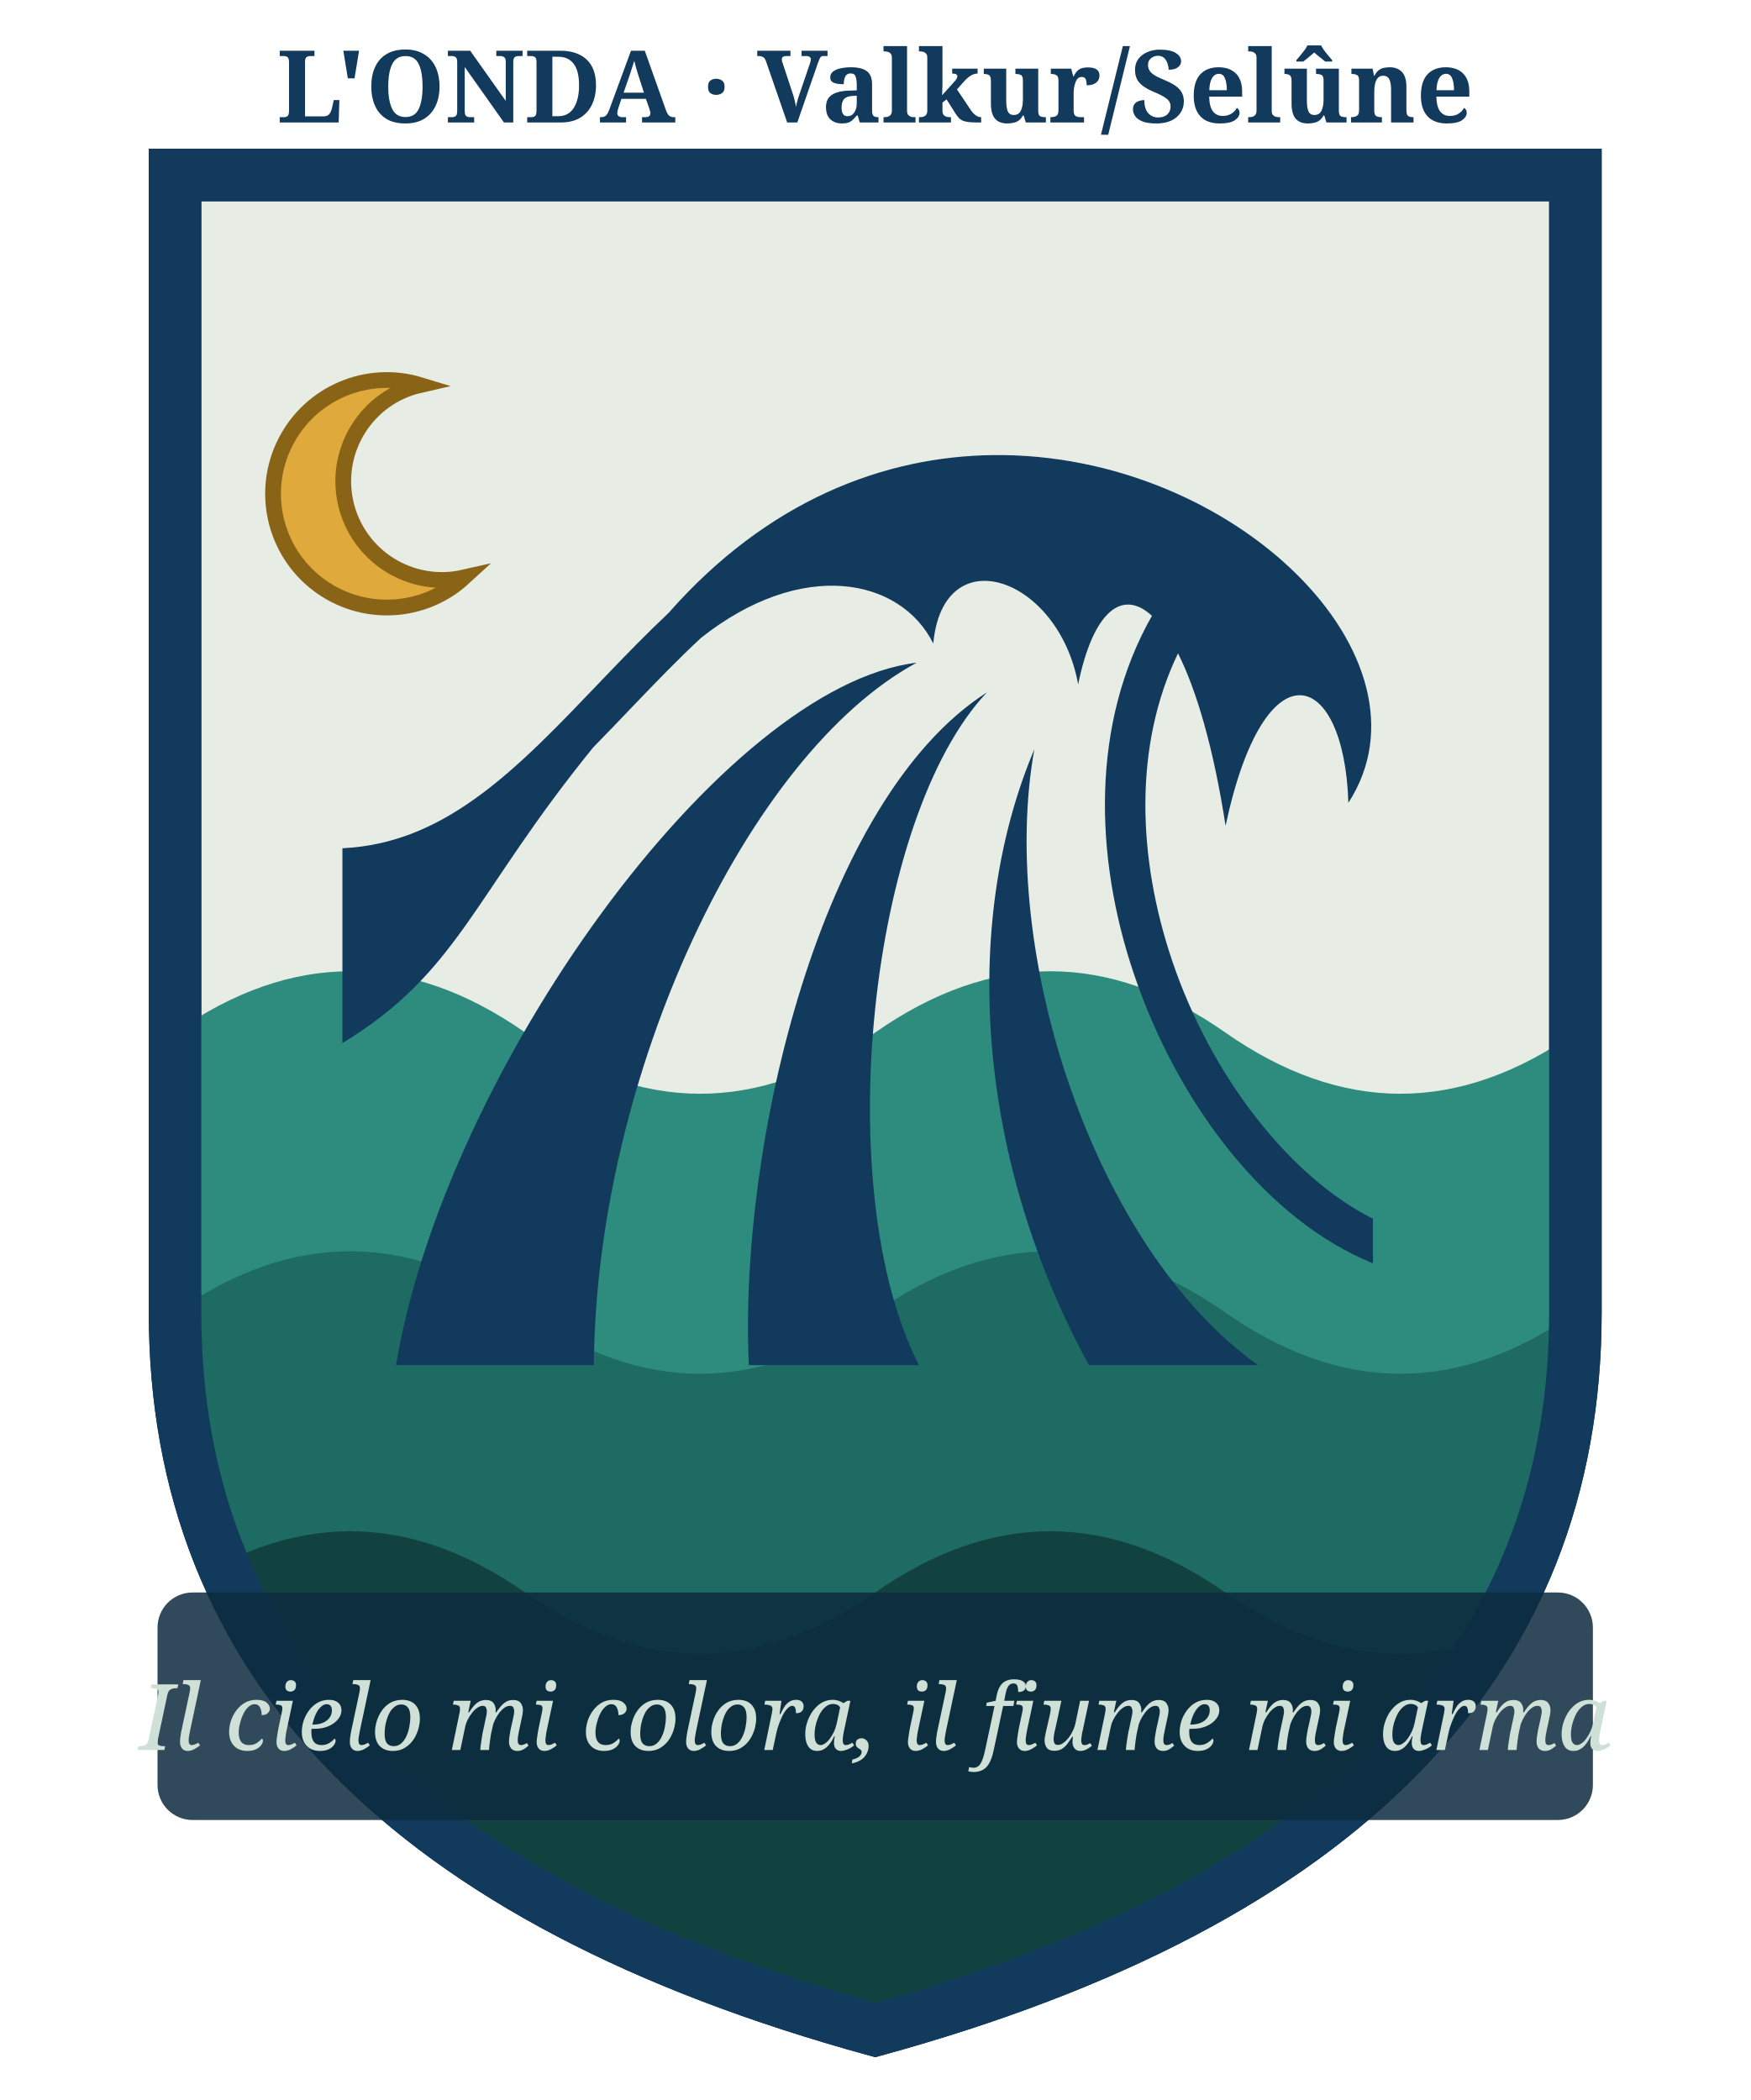
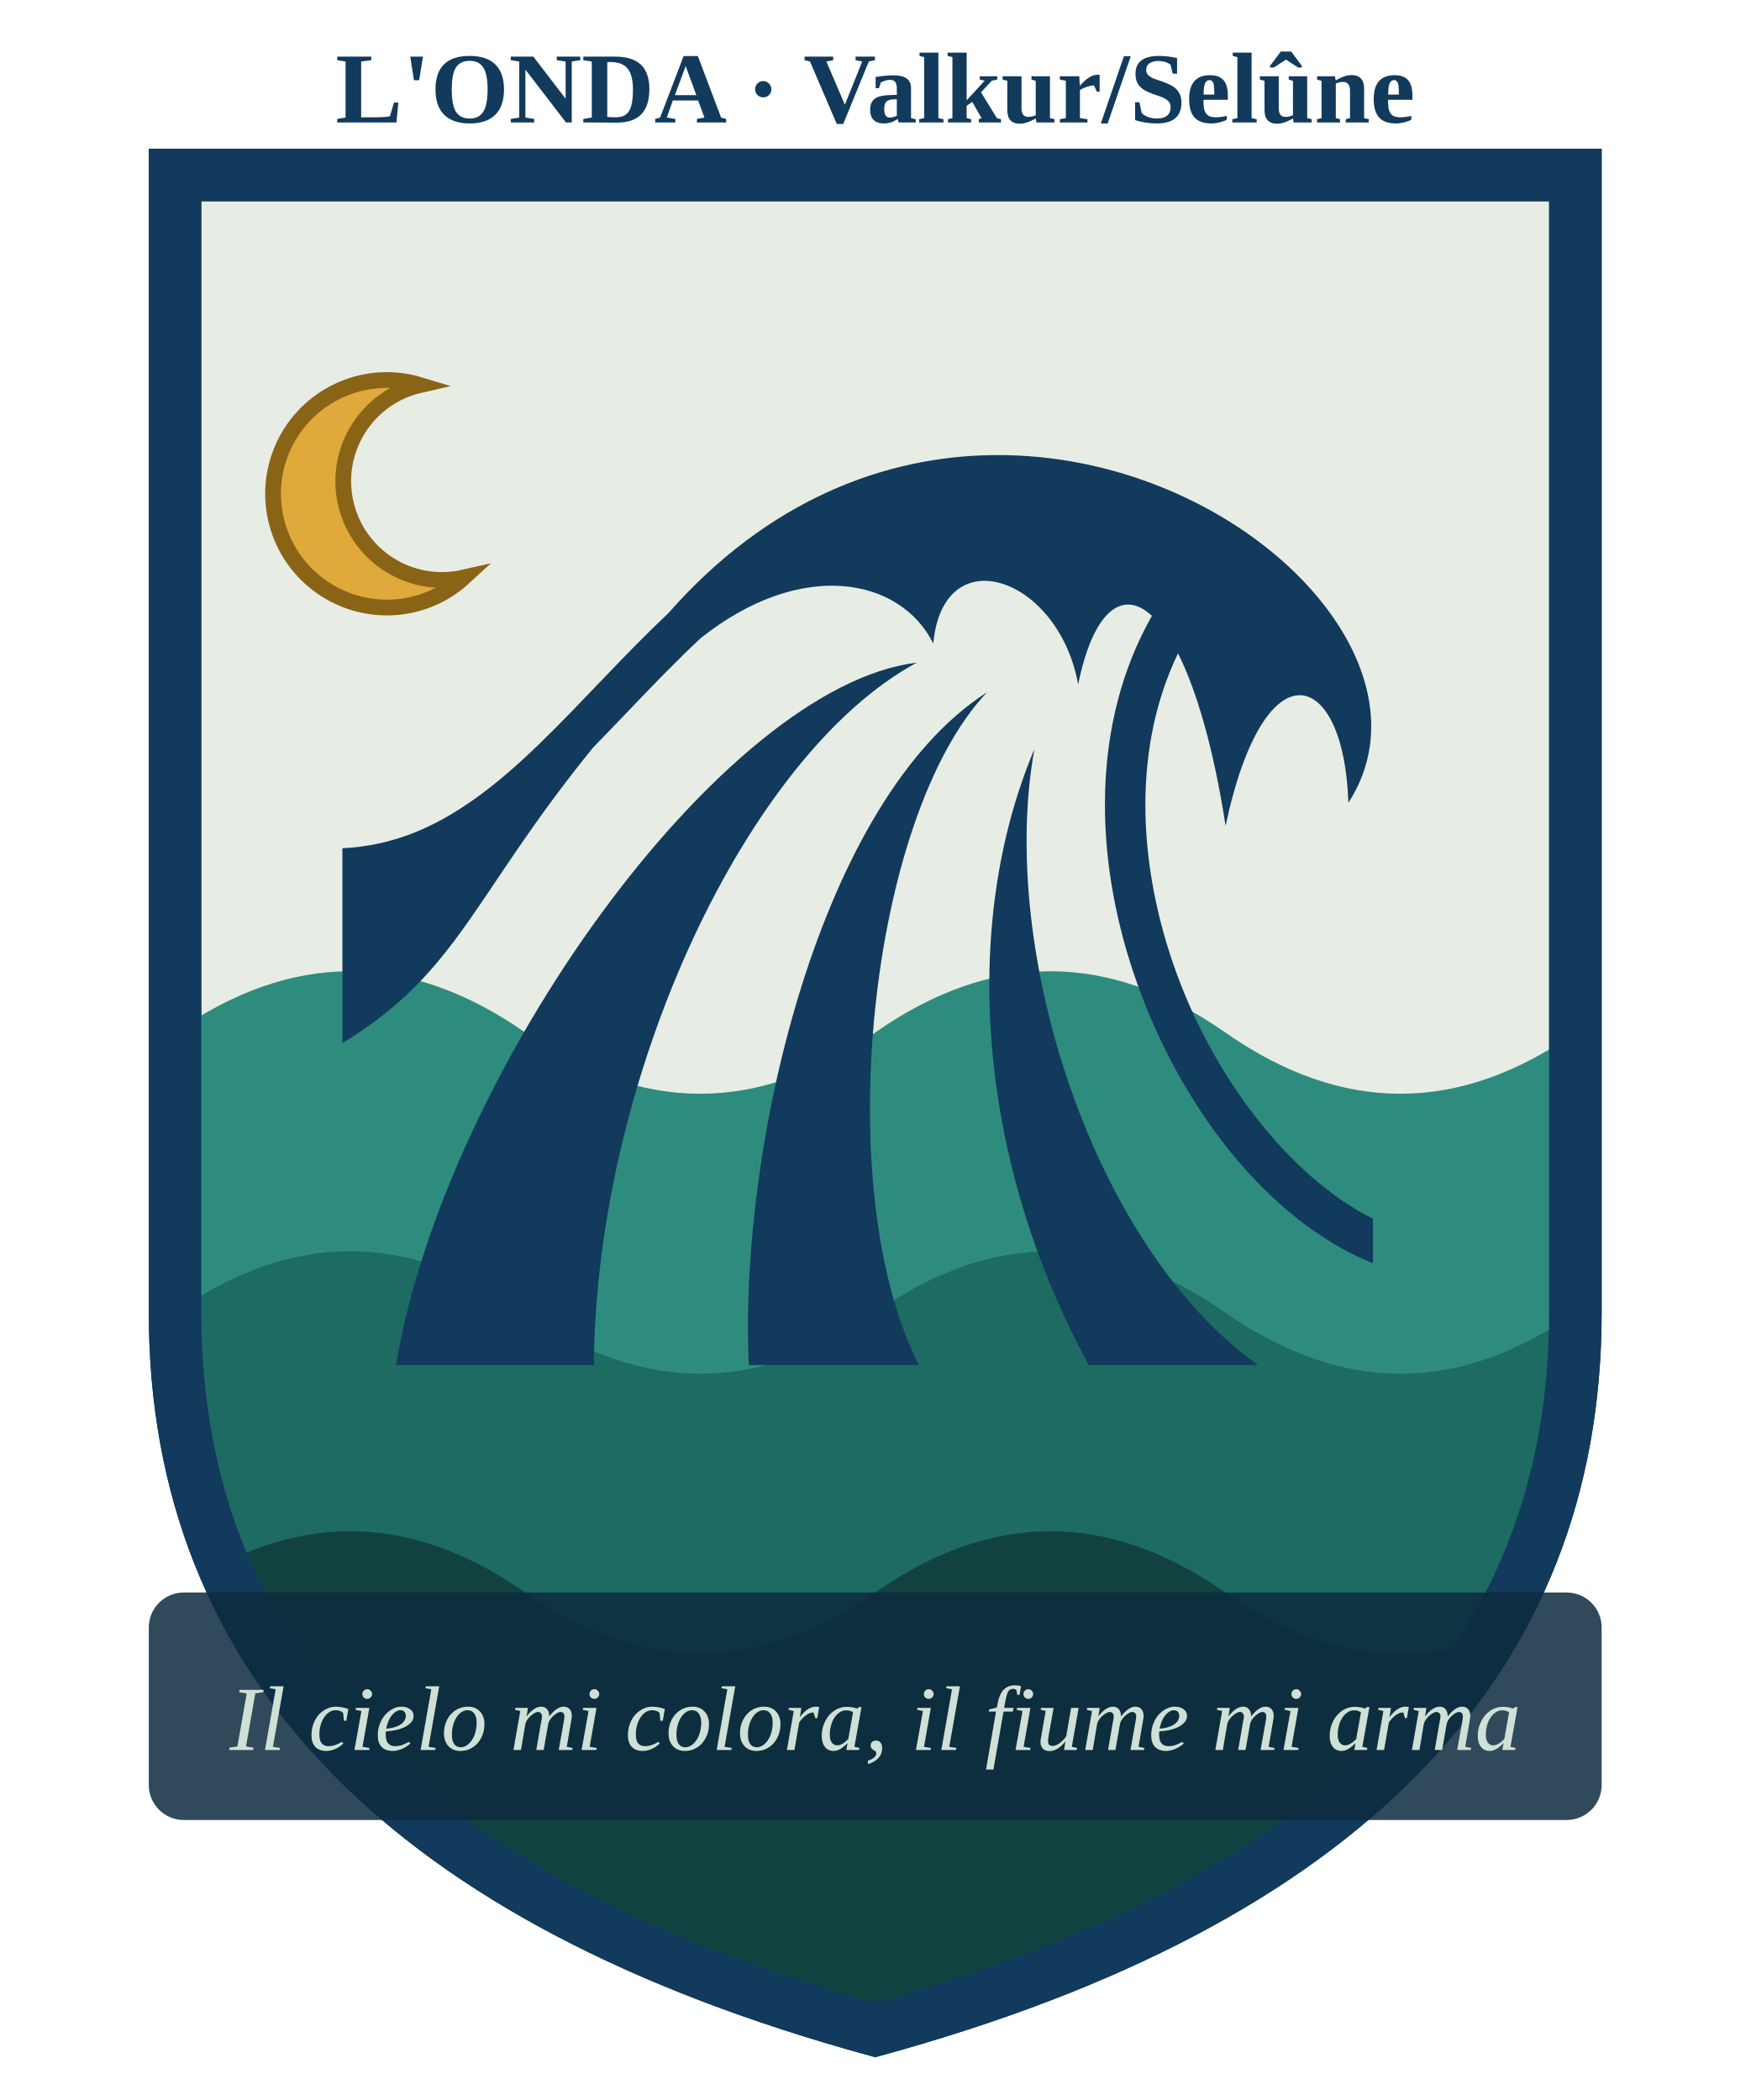
<svg xmlns="http://www.w3.org/2000/svg" viewBox="0 0 200 240" width="200" height="240" role="img" aria-label="Stemma Contrada dell'Onda — distretto The Tidal Crest">
  <defs>
    <clipPath id="o8">
      <path d="M20 20 H180 V150 Q180 210 100 232 Q20 210 20 150 Z" />
    </clipPath>
  </defs>
  <path d="M20 20 H180 V150 Q180 210 100 232 Q20 210 20 150 Z" fill="#e7ede4" stroke="#123a5c" stroke-width="6" />
  <g clip-path="url(#o8)">
    <path d="M20 118 q20 -14 40 0 q20 14 40 0 q20 -14 40 0 q20 14 40 0 V232 H20 Z" fill="#2e8c7e" />
    <path d="M20 150 q20 -14 40 0 q20 14 40 0 q20 -14 40 0 q20 14 40 0 V232 H20 Z" fill="#1d6b63" />
    <path d="M20 182 q20 -14 40 0 q20 14 40 0 q20 -14 40 0 q20 14 40 0 V232 H20 Z" fill="#124240" />
    <path d="M48 44 a13 13 0 1 0 5 22 a10 10 0 1 1 -5 -22z" fill="#dfa93b" stroke="#8a6416" stroke-width="1.8" />
    <g fill="#123a5c">
      <g transform="translate(34.44 33.39) scale(0.24774)">
        <path d="M319.406 75.156c-50.542.49-104.39 20.876-150.094 72.844-10.232 9.65-19.88 19.59-29.187 29.313-20.516 21.433-39.694 41.877-60.22 56.468-18.484 13.142-37.73 21.617-61 22.75v89.876c53.93-32.793 59.934-67.832 115.595-136.312 6.38-6.524 12.727-13.19 19.125-19.875 9.96-10.407 20.016-20.803 30.563-30.657 46.422-36.83 92.022-27.93 107.218 2.5 4.6-49.27 57.958-30.564 66.813 18.875 6.91-33.696 20.327-44.354 34.03-31.625-28.136 49.585-26.61 110.87-8.406 164.937 20.51 60.915 61.743 114.13 110.344 133.75v-20.563c-38.34-19.194-74.662-65.71-92.657-119.156-15.937-47.336-17.777-99.07 2.75-141.655 8.492 16.92 16.342 43.406 21.94 79.53 17.992-84.587 54.762-72.463 56.624-10.593 42.998-66.287-52.197-161.48-163.438-160.406zm-35.656 95.78C194.225 181.69 66.158 359.648 43.625 494.97h91.25c1.02-133.954 71.114-282.045 148.875-324.033zm32.406 13.69c-76.76 49.056-114.574 208.732-109.812 310.343h78.437c-41.213-80.74-23.207-252.666 31.376-310.345zm21.875 26.218c-34.686 82.23-25.705 191.077 25.158 284.125h78c-75.605-53.774-120.09-190.455-103.157-284.126z" />
      </g>
    </g>
  </g>
  <path d="M20 20 H180 V150 Q180 210 100 232 Q20 210 20 150 Z" fill="none" stroke="#123a5c" stroke-width="6" />
-   <rect x="18" y="182" width="164" height="26" rx="4" fill="#0c2a3e" opacity="0.85" />
-   <text x="100" y="200" font-family="Georgia,serif" font-size="10.5" fill="#cfe0d6" text-anchor="middle" font-style="italic">Il cielo mi colora, il fiume mi arma</text>
-   <text x="100" y="14" font-family="Georgia,serif" font-size="11.5" fill="#123a5c" text-anchor="middle" font-weight="bold">L'ONDA · Valkur/Selûne</text>
+   <rect x="17" y="182" width="166" height="26" rx="4" fill="#0c2a3e" opacity="0.85" />
+   <text x="100" y="200" font-family="Georgia,&quot;Liberation Serif&quot;,&quot;DejaVu Serif&quot;,serif" font-size="10.5" fill="#cfe0d6" text-anchor="middle" font-style="italic" textLength="148.6" lengthAdjust="spacingAndGlyphs">Il cielo mi colora, il fiume mi arma</text>
+   <text x="100" y="14" font-family="Georgia,&quot;Liberation Serif&quot;,&quot;DejaVu Serif&quot;,serif" font-size="11.5" fill="#123a5c" text-anchor="middle" font-weight="bold" textLength="123.0" lengthAdjust="spacingAndGlyphs">L'ONDA · Valkur/Selûne</text>
</svg>
